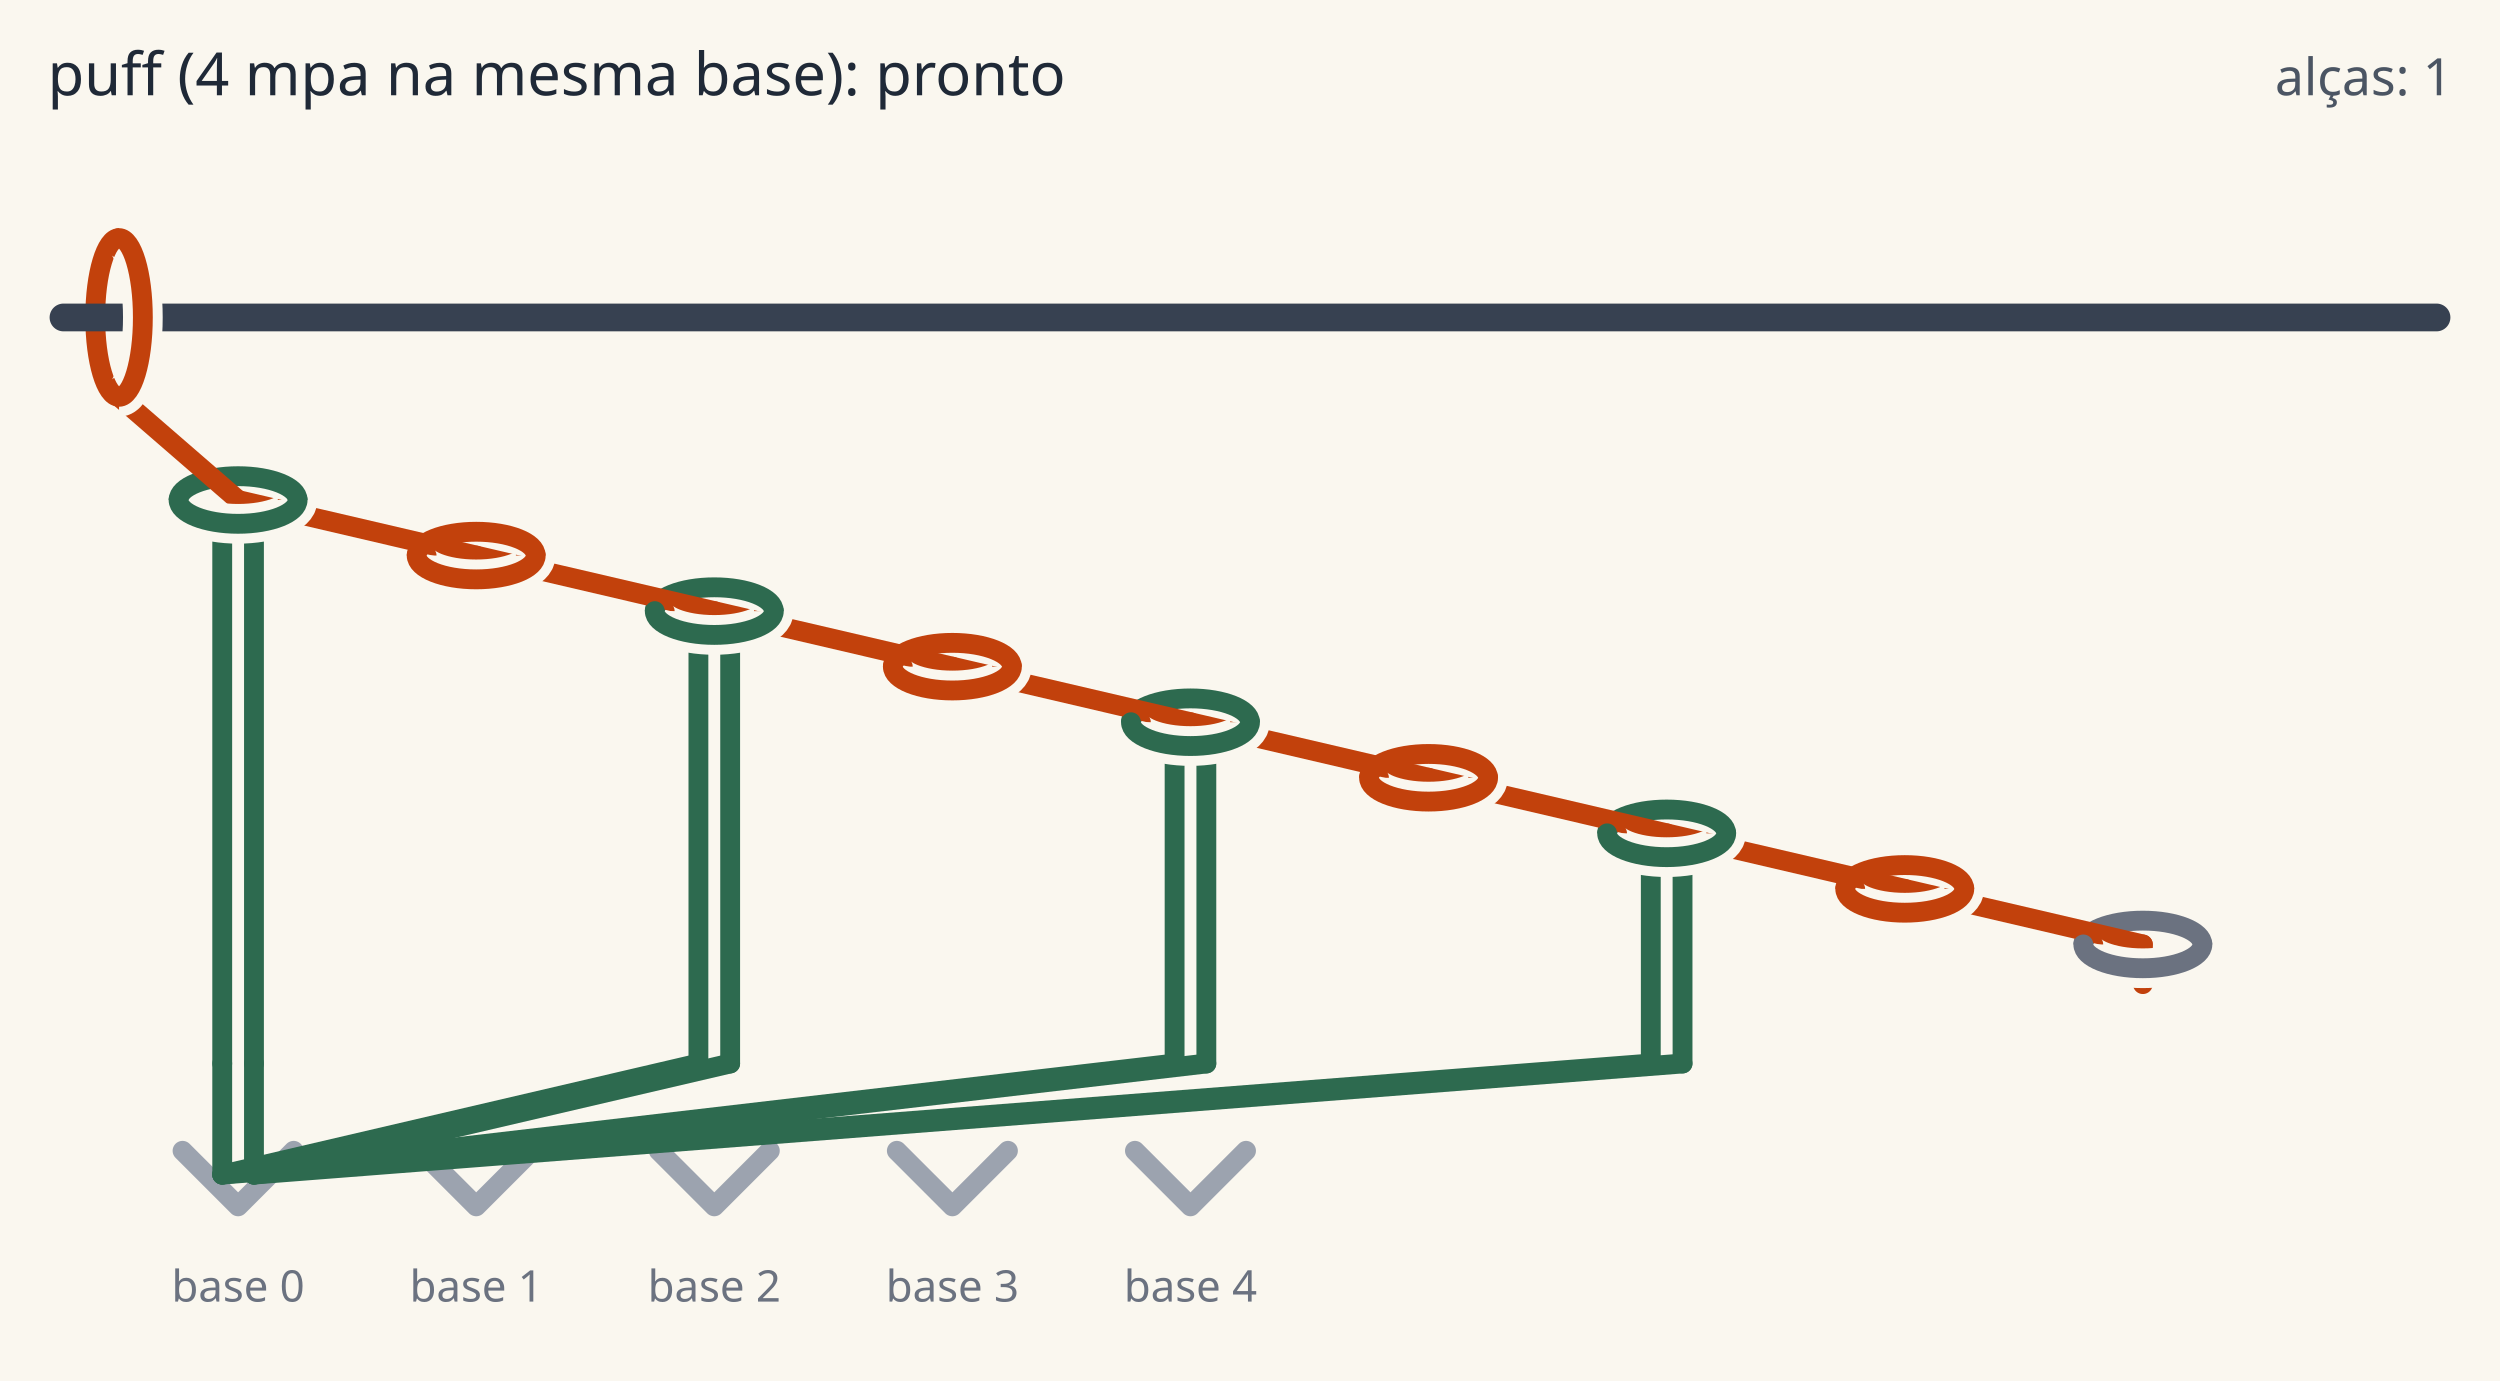
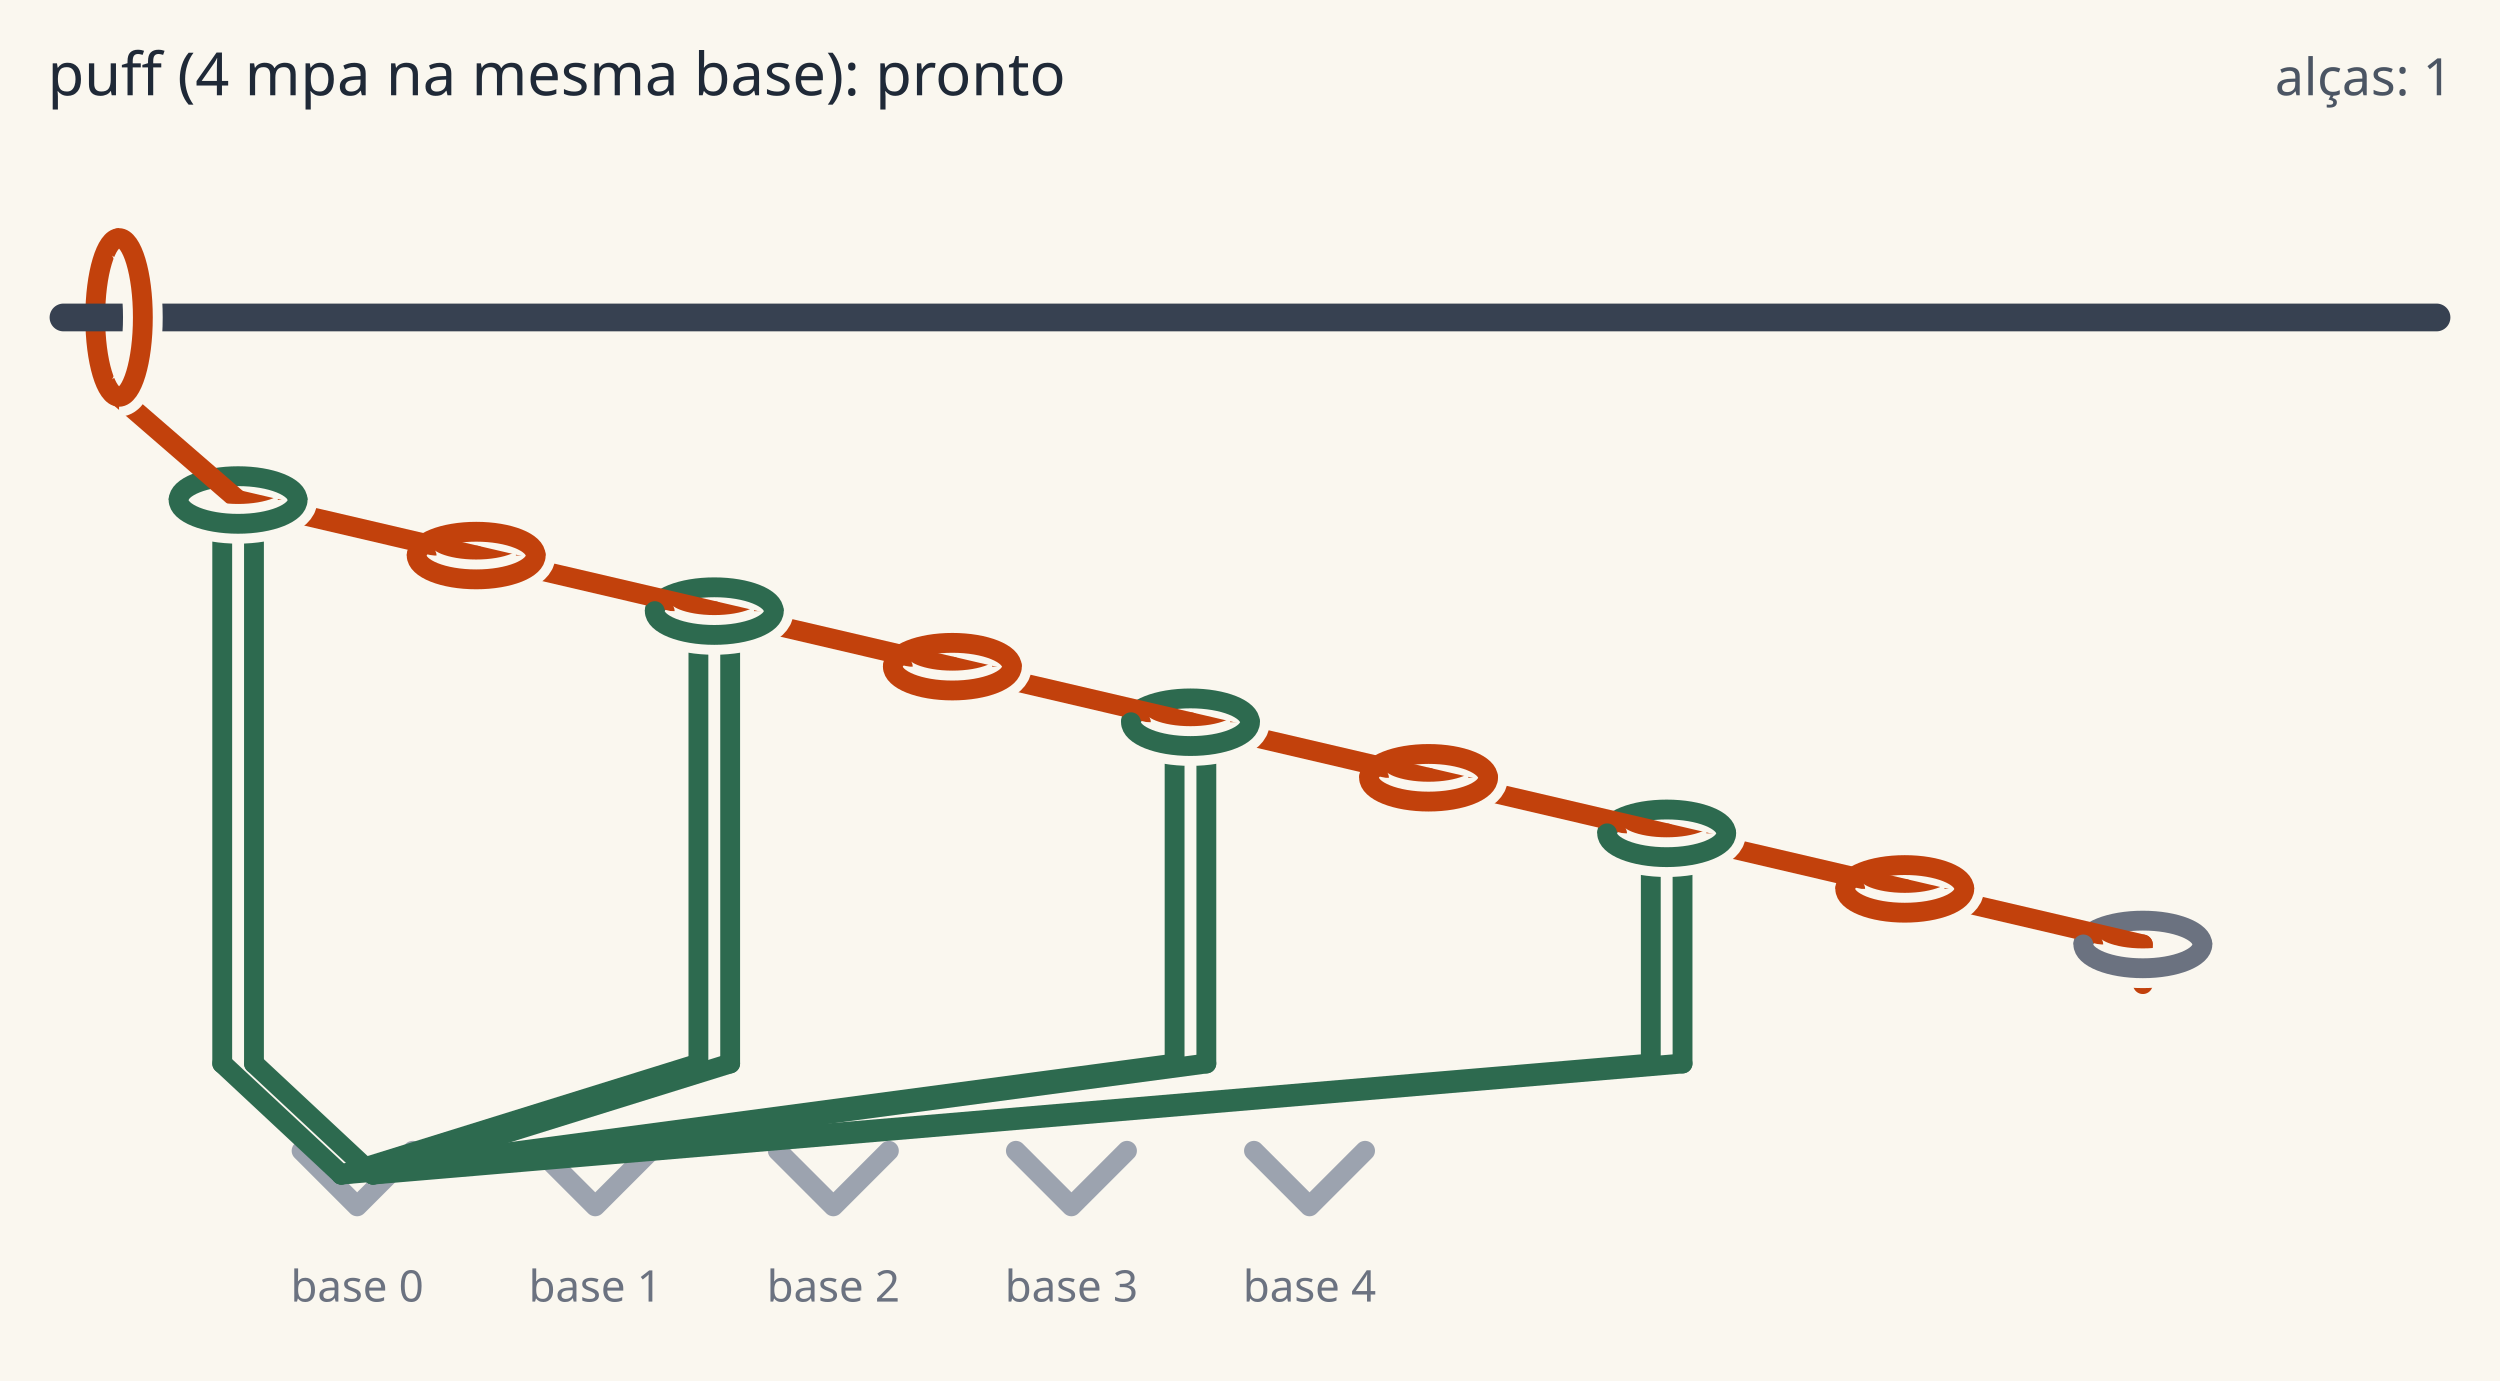
<svg xmlns="http://www.w3.org/2000/svg" viewBox="0 0 630.0 348.0" width="630.0" height="348.0" font-family="sans-serif">
  <rect width="100%" height="100%" fill="#faf7ef" />
  <text x="12" y="24" font-size="15" fill="#1f2937">puff (4 mpa na mesma base): pronto</text>
  <text x="618.0" y="24" font-size="13" text-anchor="end" fill="#4b5563">alças: 1</text>
-   <path data-base-top="0" d="M 46.0 290.0 L 60.0 304.0 L 74.0 290.0" fill="none" stroke="#9ca3af" stroke-width="5" stroke-linecap="round" stroke-linejoin="round" />
-   <text x="60.0" y="328.0" font-size="11" text-anchor="middle" fill="#6b7280">base 0</text>
-   <path data-base-top="1" d="M 106.0 290.0 L 120.0 304.0 L 134.0 290.0" fill="none" stroke="#9ca3af" stroke-width="5" stroke-linecap="round" stroke-linejoin="round" />
-   <text x="120.0" y="328.0" font-size="11" text-anchor="middle" fill="#6b7280">base 1</text>
-   <path data-base-top="2" d="M 166.0 290.0 L 180.0 304.0 L 194.0 290.0" fill="none" stroke="#9ca3af" stroke-width="5" stroke-linecap="round" stroke-linejoin="round" />
-   <text x="180.0" y="328.0" font-size="11" text-anchor="middle" fill="#6b7280">base 2</text>
-   <path data-base-top="3" d="M 226.0 290.0 L 240.0 304.0 L 254.0 290.0" fill="none" stroke="#9ca3af" stroke-width="5" stroke-linecap="round" stroke-linejoin="round" />
-   <text x="240.0" y="328.0" font-size="11" text-anchor="middle" fill="#6b7280">base 3</text>
-   <path data-base-top="4" d="M 286.0 290.0 L 300.0 304.0 L 314.0 290.0" fill="none" stroke="#9ca3af" stroke-width="5" stroke-linecap="round" stroke-linejoin="round" />
-   <text x="300.0" y="328.0" font-size="11" text-anchor="middle" fill="#6b7280">base 4</text>
+   <path data-base-top="0" d="M 76.0 290.0 L 90.0 304.0 L 104.0 290.0" fill="none" stroke="#9ca3af" stroke-width="5" stroke-linecap="round" stroke-linejoin="round" />
+   <text x="90.0" y="328.0" font-size="11" text-anchor="middle" fill="#6b7280">base 0</text>
+   <path data-base-top="1" d="M 136.0 290.0 L 150.0 304.0 L 164.0 290.0" fill="none" stroke="#9ca3af" stroke-width="5" stroke-linecap="round" stroke-linejoin="round" />
+   <text x="150.0" y="328.0" font-size="11" text-anchor="middle" fill="#6b7280">base 1</text>
+   <path data-base-top="2" d="M 196.0 290.0 L 210.0 304.0 L 224.0 290.0" fill="none" stroke="#9ca3af" stroke-width="5" stroke-linecap="round" stroke-linejoin="round" />
+   <text x="210.0" y="328.0" font-size="11" text-anchor="middle" fill="#6b7280">base 2</text>
+   <path data-base-top="3" d="M 256.0 290.0 L 270.0 304.0 L 284.0 290.0" fill="none" stroke="#9ca3af" stroke-width="5" stroke-linecap="round" stroke-linejoin="round" />
+   <text x="270.0" y="328.0" font-size="11" text-anchor="middle" fill="#6b7280">base 3</text>
+   <path data-base-top="4" d="M 316.0 290.0 L 330.0 304.0 L 344.0 290.0" fill="none" stroke="#9ca3af" stroke-width="5" stroke-linecap="round" stroke-linejoin="round" />
+   <text x="330.0" y="328.0" font-size="11" text-anchor="middle" fill="#6b7280">base 4</text>
  <line data-leg="2" data-base="0" data-side="l" data-seg="v" x1="416.0" y1="216.0" x2="416.0" y2="268.0" stroke="#2d6a4f" stroke-width="5" stroke-linecap="round" />
-   <line data-leg="2" data-base="0" data-side="l" data-seg="d" x1="416.0" y1="268.0" x2="56.0" y2="296.0" stroke="#2d6a4f" stroke-width="5" stroke-linecap="round" />
+   <line data-leg="2" data-base="0" data-side="l" data-seg="d" x1="416.0" y1="268.0" x2="86.0" y2="296.0" stroke="#2d6a4f" stroke-width="5" stroke-linecap="round" />
  <line data-leg="2" data-base="0" data-side="r" data-seg="v" x1="424.0" y1="216.0" x2="424.0" y2="268.0" stroke="#2d6a4f" stroke-width="5" stroke-linecap="round" />
-   <line data-leg="2" data-base="0" data-side="r" data-seg="d" x1="424.0" y1="268.0" x2="64.0" y2="296.0" stroke="#2d6a4f" stroke-width="5" stroke-linecap="round" />
+   <line data-leg="2" data-base="0" data-side="r" data-seg="d" x1="424.0" y1="268.0" x2="94.0" y2="296.0" stroke="#2d6a4f" stroke-width="5" stroke-linecap="round" />
  <line data-leg="4" data-base="0" data-side="l" data-seg="v" x1="296.0" y1="188.0" x2="296.0" y2="268.0" stroke="#2d6a4f" stroke-width="5" stroke-linecap="round" />
-   <line data-leg="4" data-base="0" data-side="l" data-seg="d" x1="296.0" y1="268.0" x2="56.0" y2="296.0" stroke="#2d6a4f" stroke-width="5" stroke-linecap="round" />
+   <line data-leg="4" data-base="0" data-side="l" data-seg="d" x1="296.0" y1="268.0" x2="86.0" y2="296.0" stroke="#2d6a4f" stroke-width="5" stroke-linecap="round" />
  <line data-leg="4" data-base="0" data-side="r" data-seg="v" x1="304.0" y1="188.0" x2="304.0" y2="268.0" stroke="#2d6a4f" stroke-width="5" stroke-linecap="round" />
-   <line data-leg="4" data-base="0" data-side="r" data-seg="d" x1="304.0" y1="268.0" x2="64.0" y2="296.0" stroke="#2d6a4f" stroke-width="5" stroke-linecap="round" />
+   <line data-leg="4" data-base="0" data-side="r" data-seg="d" x1="304.0" y1="268.0" x2="94.0" y2="296.0" stroke="#2d6a4f" stroke-width="5" stroke-linecap="round" />
  <line data-leg="6" data-base="0" data-side="l" data-seg="v" x1="176.0" y1="160.0" x2="176.0" y2="268.0" stroke="#2d6a4f" stroke-width="5" stroke-linecap="round" />
-   <line data-leg="6" data-base="0" data-side="l" data-seg="d" x1="176.0" y1="268.0" x2="56.0" y2="296.0" stroke="#2d6a4f" stroke-width="5" stroke-linecap="round" />
+   <line data-leg="6" data-base="0" data-side="l" data-seg="d" x1="176.0" y1="268.0" x2="86.0" y2="296.0" stroke="#2d6a4f" stroke-width="5" stroke-linecap="round" />
  <line data-leg="6" data-base="0" data-side="r" data-seg="v" x1="184.0" y1="160.0" x2="184.0" y2="268.0" stroke="#2d6a4f" stroke-width="5" stroke-linecap="round" />
-   <line data-leg="6" data-base="0" data-side="r" data-seg="d" x1="184.0" y1="268.0" x2="64.0" y2="296.0" stroke="#2d6a4f" stroke-width="5" stroke-linecap="round" />
+   <line data-leg="6" data-base="0" data-side="r" data-seg="d" x1="184.0" y1="268.0" x2="94.0" y2="296.0" stroke="#2d6a4f" stroke-width="5" stroke-linecap="round" />
  <line data-leg="8" data-base="0" data-side="l" data-seg="v" x1="56.0" y1="132.0" x2="56.0" y2="268.0" stroke="#2d6a4f" stroke-width="5" stroke-linecap="round" />
-   <line data-leg="8" data-base="0" data-side="l" data-seg="d" x1="56.0" y1="268.0" x2="56.0" y2="296.0" stroke="#2d6a4f" stroke-width="5" stroke-linecap="round" />
+   <line data-leg="8" data-base="0" data-side="l" data-seg="d" x1="56.0" y1="268.0" x2="86.0" y2="296.0" stroke="#2d6a4f" stroke-width="5" stroke-linecap="round" />
  <line data-leg="8" data-base="0" data-side="r" data-seg="v" x1="64.0" y1="132.0" x2="64.0" y2="268.0" stroke="#2d6a4f" stroke-width="5" stroke-linecap="round" />
-   <line data-leg="8" data-base="0" data-side="r" data-seg="d" x1="64.0" y1="268.0" x2="64.0" y2="296.0" stroke="#2d6a4f" stroke-width="5" stroke-linecap="round" />
+   <line data-leg="8" data-base="0" data-side="r" data-seg="d" x1="64.0" y1="268.0" x2="94.0" y2="296.0" stroke="#2d6a4f" stroke-width="5" stroke-linecap="round" />
  <path data-loop="0" data-kind="initial" data-on-hook="0" data-part="back" d="M 525.0 238.0 A 15 6 0 0 1 555.0 238.0" fill="none" stroke="#6b7280" stroke-width="5" stroke-linecap="round" />
  <path data-loop="1" data-kind="yo" data-on-hook="0" data-part="back" d="M 465.0 224.0 A 15 6 0 0 1 495.0 224.0" fill="none" stroke="#c2410c" stroke-width="5" stroke-linecap="round" />
  <path data-loop="2" data-kind="pulled" data-on-hook="0" data-part="back" d="M 405.0 210.0 A 15 6 0 0 1 435.0 210.0" fill="none" stroke="#2d6a4f" stroke-width="5" stroke-linecap="round" />
  <path data-loop="3" data-kind="yo" data-on-hook="0" data-part="back" d="M 345.0 196.0 A 15 6 0 0 1 375.0 196.0" fill="none" stroke="#c2410c" stroke-width="5" stroke-linecap="round" />
  <path data-loop="4" data-kind="pulled" data-on-hook="0" data-part="back" d="M 285.0 182.0 A 15 6 0 0 1 315.0 182.0" fill="none" stroke="#2d6a4f" stroke-width="5" stroke-linecap="round" />
  <path data-loop="5" data-kind="yo" data-on-hook="0" data-part="back" d="M 225.0 168.0 A 15 6 0 0 1 255.0 168.0" fill="none" stroke="#c2410c" stroke-width="5" stroke-linecap="round" />
  <path data-loop="6" data-kind="pulled" data-on-hook="0" data-part="back" d="M 165.0 154.0 A 15 6 0 0 1 195.0 154.0" fill="none" stroke="#2d6a4f" stroke-width="5" stroke-linecap="round" />
  <path data-loop="7" data-kind="yo" data-on-hook="0" data-part="back" d="M 105.0 140.0 A 15 6 0 0 1 135.0 140.0" fill="none" stroke="#c2410c" stroke-width="5" stroke-linecap="round" />
  <path data-loop="8" data-kind="pulled" data-on-hook="0" data-part="back" d="M 45.0 126.0 A 15 6 0 0 1 75.0 126.0" fill="none" stroke="#2d6a4f" stroke-width="5" stroke-linecap="round" />
  <path data-loop="9" data-kind="yo" data-on-hook="1" data-part="back" d="M 30.0 60.0 A 6 20 0 0 0 30.0 100.0" fill="none" stroke="#c2410c" stroke-width="5" stroke-linecap="round" />
  <line data-hook="1" x1="16" y1="80" x2="614.0" y2="80" stroke="#374151" stroke-width="7" stroke-linecap="round" />
  <line data-strand="9" data-draw="1" data-through="8" x1="30.0" y1="100.0" x2="60.0" y2="126.0" stroke="#c2410c" stroke-width="5" stroke-linecap="round" />
  <line data-strand="9" data-draw="1" data-through="7" x1="60.0" y1="126.0" x2="120.0" y2="140.0" stroke="#c2410c" stroke-width="5" stroke-linecap="round" />
  <line data-strand="9" data-draw="1" data-through="6" x1="120.0" y1="140.0" x2="180.0" y2="154.0" stroke="#c2410c" stroke-width="5" stroke-linecap="round" />
  <line data-strand="9" data-draw="1" data-through="5" x1="180.0" y1="154.0" x2="240.0" y2="168.0" stroke="#c2410c" stroke-width="5" stroke-linecap="round" />
  <line data-strand="9" data-draw="1" data-through="4" x1="240.0" y1="168.0" x2="300.0" y2="182.0" stroke="#c2410c" stroke-width="5" stroke-linecap="round" />
  <line data-strand="9" data-draw="1" data-through="3" x1="300.0" y1="182.0" x2="360.0" y2="196.0" stroke="#c2410c" stroke-width="5" stroke-linecap="round" />
  <line data-strand="9" data-draw="1" data-through="2" x1="360.0" y1="196.0" x2="420.0" y2="210.0" stroke="#c2410c" stroke-width="5" stroke-linecap="round" />
  <line data-strand="9" data-draw="1" data-through="1" x1="420.0" y1="210.0" x2="480.0" y2="224.0" stroke="#c2410c" stroke-width="5" stroke-linecap="round" />
  <line data-strand="9" data-draw="1" data-through="0" x1="480.0" y1="224.0" x2="540.0" y2="238.0" stroke="#c2410c" stroke-width="5" stroke-linecap="round" />
  <line data-strand="9" data-draw="1" data-exit="1" x1="540.0" y1="238.0" x2="540.0" y2="248.0" stroke="#c2410c" stroke-width="5" stroke-linecap="round" />
  <path d="M 525.0 238.0 A 15 6 0 0 0 555.0 238.0" fill="none" stroke="#faf7ef" stroke-width="10" stroke-linecap="butt" />
  <path data-loop="0" data-kind="initial" data-on-hook="0" data-part="front" d="M 525.0 238.0 A 15 6 0 0 0 555.0 238.0" fill="none" stroke="#6b7280" stroke-width="5" stroke-linecap="round" />
  <path d="M 465.0 224.0 A 15 6 0 0 0 495.0 224.0" fill="none" stroke="#faf7ef" stroke-width="10" stroke-linecap="butt" />
  <path data-loop="1" data-kind="yo" data-on-hook="0" data-part="front" d="M 465.0 224.0 A 15 6 0 0 0 495.0 224.0" fill="none" stroke="#c2410c" stroke-width="5" stroke-linecap="round" />
  <path d="M 405.0 210.0 A 15 6 0 0 0 435.0 210.0" fill="none" stroke="#faf7ef" stroke-width="10" stroke-linecap="butt" />
  <path data-loop="2" data-kind="pulled" data-on-hook="0" data-part="front" d="M 405.0 210.0 A 15 6 0 0 0 435.0 210.0" fill="none" stroke="#2d6a4f" stroke-width="5" stroke-linecap="round" />
  <path d="M 345.0 196.0 A 15 6 0 0 0 375.0 196.0" fill="none" stroke="#faf7ef" stroke-width="10" stroke-linecap="butt" />
  <path data-loop="3" data-kind="yo" data-on-hook="0" data-part="front" d="M 345.0 196.0 A 15 6 0 0 0 375.0 196.0" fill="none" stroke="#c2410c" stroke-width="5" stroke-linecap="round" />
  <path d="M 285.0 182.0 A 15 6 0 0 0 315.0 182.0" fill="none" stroke="#faf7ef" stroke-width="10" stroke-linecap="butt" />
  <path data-loop="4" data-kind="pulled" data-on-hook="0" data-part="front" d="M 285.0 182.0 A 15 6 0 0 0 315.0 182.0" fill="none" stroke="#2d6a4f" stroke-width="5" stroke-linecap="round" />
  <path d="M 225.0 168.0 A 15 6 0 0 0 255.0 168.0" fill="none" stroke="#faf7ef" stroke-width="10" stroke-linecap="butt" />
  <path data-loop="5" data-kind="yo" data-on-hook="0" data-part="front" d="M 225.0 168.0 A 15 6 0 0 0 255.0 168.0" fill="none" stroke="#c2410c" stroke-width="5" stroke-linecap="round" />
  <path d="M 165.0 154.0 A 15 6 0 0 0 195.0 154.0" fill="none" stroke="#faf7ef" stroke-width="10" stroke-linecap="butt" />
  <path data-loop="6" data-kind="pulled" data-on-hook="0" data-part="front" d="M 165.0 154.0 A 15 6 0 0 0 195.0 154.0" fill="none" stroke="#2d6a4f" stroke-width="5" stroke-linecap="round" />
  <path d="M 105.0 140.0 A 15 6 0 0 0 135.0 140.0" fill="none" stroke="#faf7ef" stroke-width="10" stroke-linecap="butt" />
  <path data-loop="7" data-kind="yo" data-on-hook="0" data-part="front" d="M 105.0 140.0 A 15 6 0 0 0 135.0 140.0" fill="none" stroke="#c2410c" stroke-width="5" stroke-linecap="round" />
  <path d="M 45.0 126.0 A 15 6 0 0 0 75.0 126.0" fill="none" stroke="#faf7ef" stroke-width="10" stroke-linecap="butt" />
  <path data-loop="8" data-kind="pulled" data-on-hook="0" data-part="front" d="M 45.0 126.0 A 15 6 0 0 0 75.0 126.0" fill="none" stroke="#2d6a4f" stroke-width="5" stroke-linecap="round" />
  <path d="M 30.0 60.0 A 6 20 0 0 1 30.0 100.0" fill="none" stroke="#faf7ef" stroke-width="10" stroke-linecap="butt" />
  <path data-loop="9" data-kind="yo" data-on-hook="1" data-part="front" d="M 30.0 60.0 A 6 20 0 0 1 30.0 100.0" fill="none" stroke="#c2410c" stroke-width="5" stroke-linecap="round" />
</svg>
